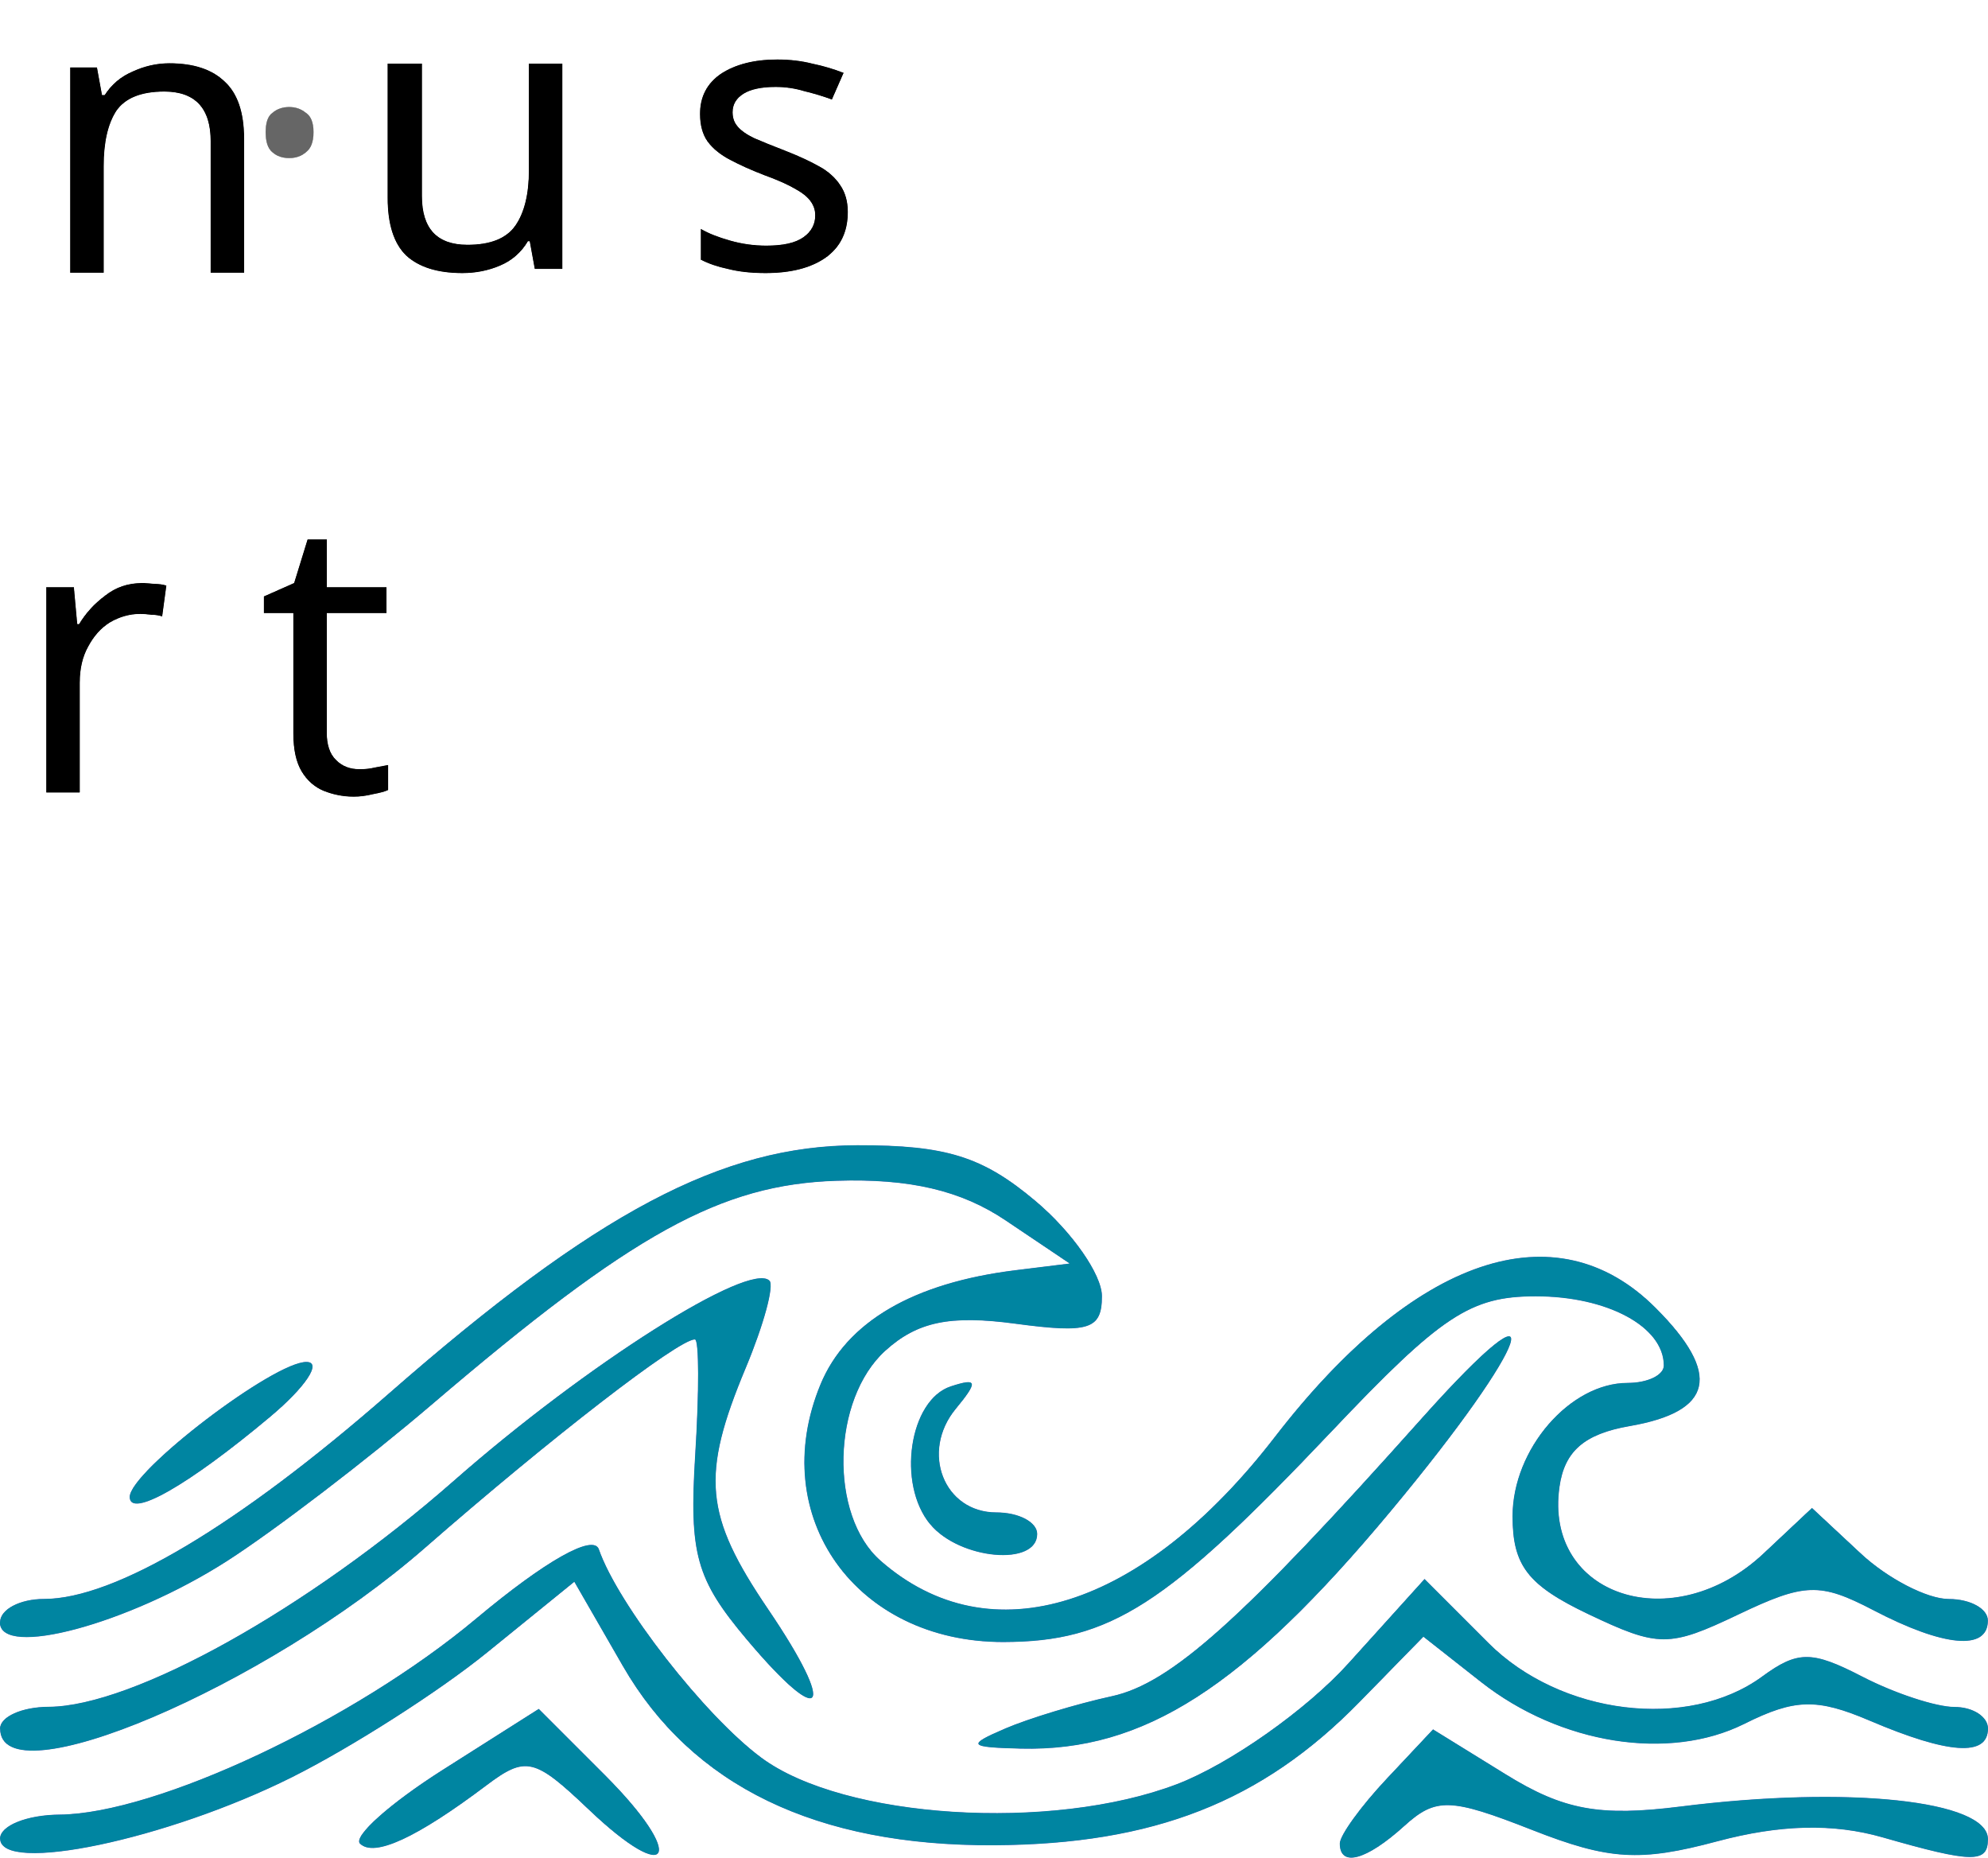
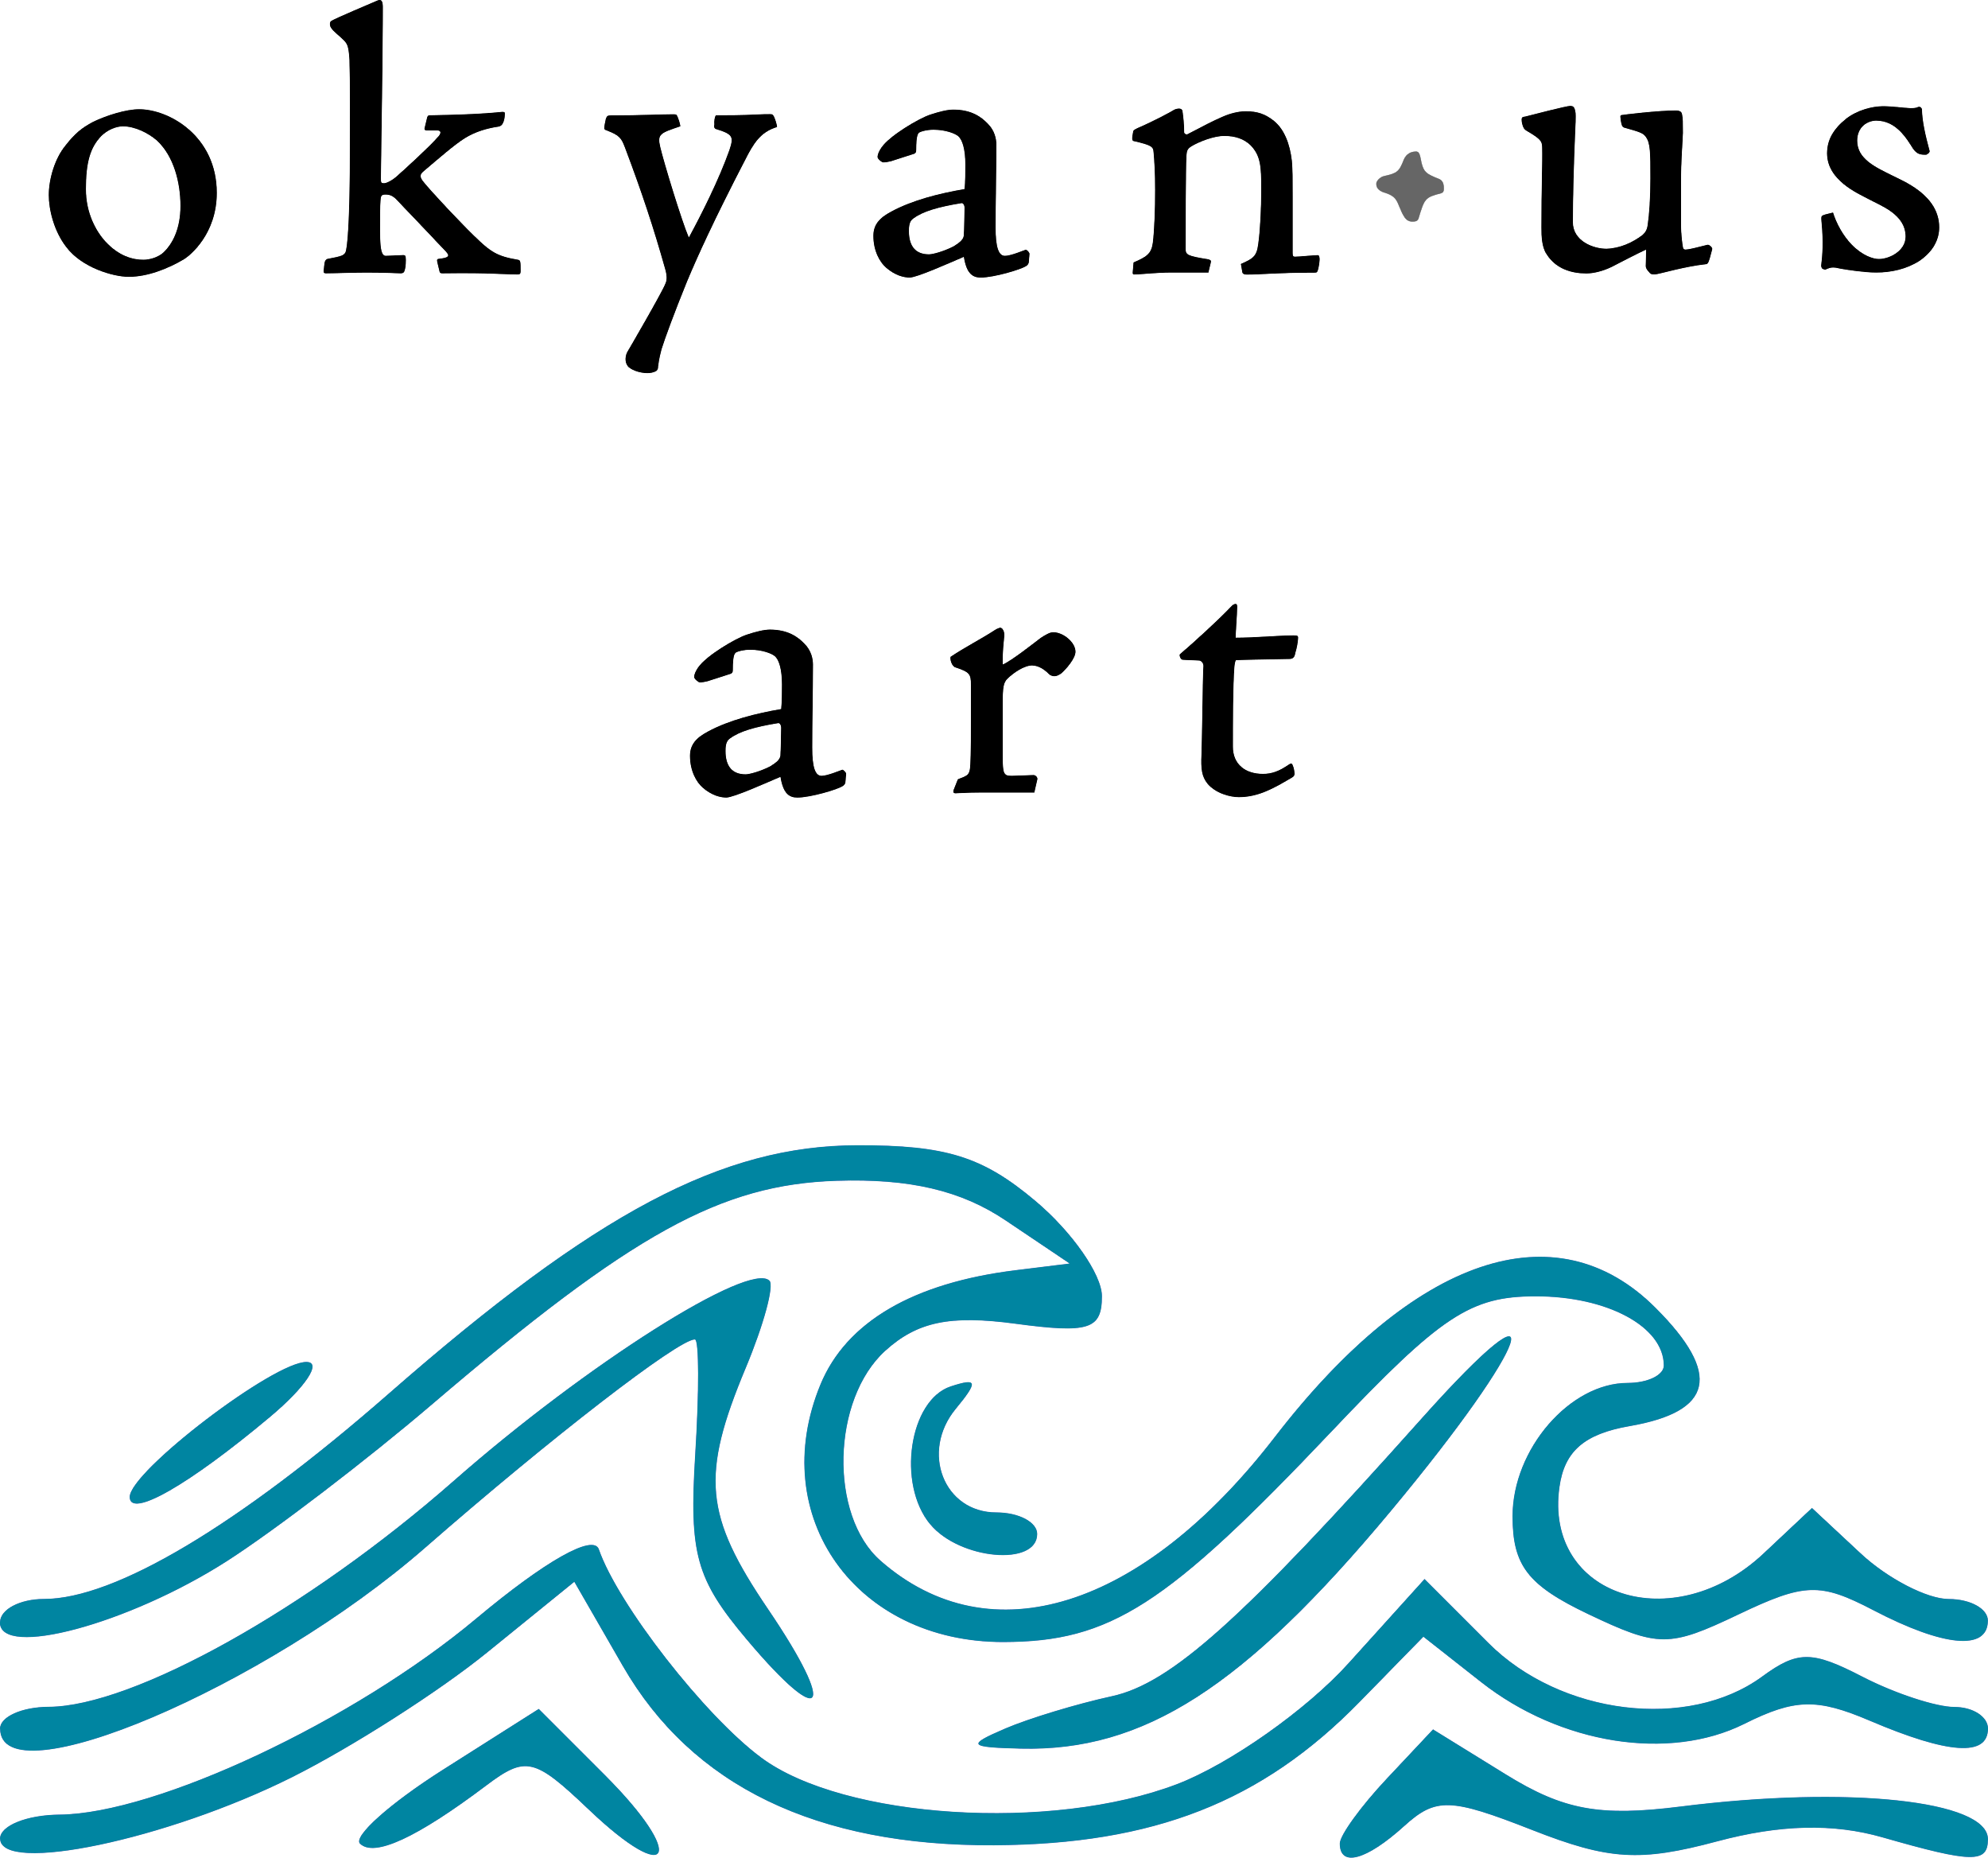
- <svg xmlns="http://www.w3.org/2000/svg" width="37mm" height="34.567mm" viewBox="0 0 37 34.567" version="1.1" id="svg1" xml:space="preserve">
+ <svg xmlns="http://www.w3.org/2000/svg" width="60mm" height="56.054mm" viewBox="0 0 60 56.054" version="1.1" id="svg1" xml:space="preserve">
  <defs id="defs1">
    <filter style="color-interpolation-filters:sRGB" id="filter22" x="-0.001" y="-0.004" width="1.002" height="1.007">
      <feColorMatrix in="SourceGraphic" type="hueRotate" values="280" result="colormatrix1" id="feColorMatrix19" />
      <feColorMatrix type="matrix" values="0.5 0 0.5 0 0 0 1 0 0 0 0.5 0 0.5 0 0 0 0 0 1 0 " result="colormatrix2" id="feColorMatrix20" />
      <feColorMatrix type="hueRotate" values="100" result="colormatrix3" id="feColorMatrix21" />
      <feBlend in2="colormatrix3" mode="normal" result="blend1" id="feBlend21" />
      <feColorMatrix type="matrix" values="2.5 -0.75 -0.75 0 0 -0.75 2.5 -0.75 0 0 -0.75 -0.75 2.5 0 0 0 0 0 1 0 " result="colormatrix4" id="feColorMatrix22" />
      <feComposite in="colormatrix4" in2="blend1" operator="arithmetic" k2="0" result="composite1" id="feComposite22" k1="0" k3="0" k4="0" />
      <feBlend in2="blend1" mode="normal" result="fbSourceGraphic" id="feBlend22" />
      <feColorMatrix result="fbSourceGraphicAlpha" in="fbSourceGraphic" values="0 0 0 -1 0 0 0 0 -1 0 0 0 0 -1 0 0 0 0 1 0" id="feColorMatrix160" />
      <feConvolveMatrix id="feConvolveMatrix160" in="fbSourceGraphic" bias="0" divisor="0" targetX="1" targetY="1" result="result10" kernelMatrix="0 100 0 100 -405 100 0 100 0 " order="3 3" />
      <feColorMatrix id="feColorMatrix161" values="0 0 0 0 0 0 0 0 0 0 0 0 0 0 0 -0.21 -0.72 -0.07 1 0 " in="result10" type="matrix" result="result2" />
      <feGaussianBlur id="feGaussianBlur161" result="result11" stdDeviation="0.01" />
      <feDiffuseLighting id="feDiffuseLighting161" surfaceScale="15" result="result1" diffuseConstant="0.5" in="result11" lighting-color="#ffffff">
        <feDistantLight id="feDistantLight161" elevation="10" azimuth="225" />
      </feDiffuseLighting>
      <feComposite id="feComposite161" in2="fbSourceGraphic" in="result1" k3="0.5" k2="1" operator="arithmetic" result="result9" k1="0" k4="0" />
      <feColorMatrix id="feColorMatrix162" in="result9" type="saturate" result="result13" values="0" />
      <feComponentTransfer id="feComponentTransfer162" result="component1" in="result13">
        <feFuncR id="feFuncR162" tableValues="0 1 1" type="discrete" />
        <feFuncG id="feFuncG162" tableValues="0 1 1" type="discrete" />
        <feFuncB id="feFuncB162" tableValues="0 1 1" type="discrete" />
      </feComponentTransfer>
      <feBlend id="feBlend162" in2="fbSourceGraphic" mode="normal" result="result14" />
      <feComposite id="feComposite162" in2="fbSourceGraphic" in="result14" operator="in" result="fbSourceGraphic" />
    </filter>
    <filter style="color-interpolation-filters:sRGB" id="filter17" x="0" y="0" width="1" height="1">
      <feColorMatrix type="luminanceToAlpha" result="result2" id="feColorMatrix16" />
      <feComposite in2="SourceGraphic" operator="arithmetic" in="result2" k3="2" result="result4" id="feComposite16" k1="0" k2="0" k4="0" />
      <feBlend in="result4" mode="multiply" result="result3" in2="result2" id="feBlend16" />
      <feComposite in2="SourceGraphic" operator="in" in="result3" id="feComposite17" />
    </filter>
    <filter style="color-interpolation-filters:sRGB" id="filter17-7" x="0" y="0" width="1" height="1">
      <feColorMatrix type="luminanceToAlpha" result="result2" id="feColorMatrix16-5" />
      <feComposite in2="SourceGraphic" operator="arithmetic" in="result2" k3="2" result="result4" id="feComposite16-3" k1="0" k2="0" k4="0" />
      <feBlend in="result4" mode="multiply" result="result3" in2="result2" id="feBlend16-5" />
      <feComposite in2="SourceGraphic" operator="in" in="result3" id="feComposite17-6" />
    </filter>
  </defs>
-   <g id="layer1" transform="translate(-23.92411,-199.3346)">
+   <g id="layer1" transform="translate(-23.92411,-199.3344)">
    <text xml:space="preserve" style="font-style:normal;font-variant:normal;font-weight:normal;font-stretch:normal;font-size:7.154px;font-family:'Adobe Jenson Pro';-inkscape-font-specification:'Adobe Jenson Pro, Normal';font-variant-ligatures:normal;font-variant-caps:normal;font-variant-numeric:normal;font-variant-east-asian:normal;letter-spacing:1.587px;fill:#800080;fill-opacity:1;stroke:none;stroke-width:0.1" x="41.524" y="221.794" id="text188" transform="scale(1.001574,0.9984283)">
      <tspan x="41.524" y="221.794" style="font-style:normal;font-variant:normal;font-weight:normal;font-stretch:normal;font-size:7.154px;font-family:'Adobe Jenson Pro';-inkscape-font-specification:'Adobe Jenson Pro, Normal';font-variant-ligatures:normal;font-variant-caps:normal;font-variant-numeric:normal;font-variant-east-asian:normal;text-align:center;letter-spacing:1.587px;text-anchor:middle;fill:#4d4d4d;fill-opacity:1;stroke:none;stroke-width:0.1" id="tspan188" />
    </text>
-     <g id="g13" transform="translate(13.89614,-12.55302)" style="filter:url(#filter17)">
-       <g id="g12">
-         <path d="m 10.028,246.099 c 0,-0.241 0.498,-0.442 1.106,-0.447 1.804,-0.016 5.484,-1.746 7.754,-3.646 1.289,-1.079 2.185,-1.584 2.287,-1.29 0.357,1.027 1.973,3.099 3.024,3.877 1.536,1.138 5.4,1.383 7.736,0.491 0.974,-0.372 2.408,-1.382 3.188,-2.246 l 1.418,-1.57 1.191,1.191 c 1.341,1.341 3.713,1.632 5.09,0.625 0.664,-0.486 0.927,-0.486 1.867,0 0.601,0.311 1.374,0.565 1.717,0.565 0.343,0 0.623,0.181 0.623,0.402 0,0.53 -0.733,0.482 -2.201,-0.144 -0.985,-0.42 -1.396,-0.41 -2.335,0.059 -1.405,0.701 -3.428,0.379 -4.901,-0.779 l -1.072,-0.843 -1.186,1.213 c -1.82,1.862 -3.834,2.651 -6.805,2.667 -3.305,0.018 -5.625,-1.103 -6.912,-3.339 l -0.9,-1.563 -1.624,1.317 c -0.893,0.725 -2.529,1.769 -3.635,2.322 -2.323,1.16 -5.429,1.811 -5.429,1.137 z m 6.699,0.095 c -0.134,-0.134 0.56,-0.753 1.542,-1.376 l 1.786,-1.133 1.238,1.238 c 1.515,1.515 1.229,2.102 -0.31,0.635 -1.01,-0.961 -1.169,-0.999 -1.906,-0.444 -1.296,0.976 -2.089,1.34 -2.35,1.079 z m 18.236,-0.004 c 0,-0.152 0.391,-0.692 0.868,-1.2 l 0.868,-0.924 1.355,0.837 c 1.075,0.665 1.746,0.788 3.254,0.598 3.113,-0.392 5.72,-0.115 5.72,0.608 0,0.452 -0.291,0.448 -1.961,-0.031 -0.92,-0.264 -1.905,-0.24 -3.08,0.074 -1.439,0.385 -2.015,0.349 -3.444,-0.212 -1.523,-0.598 -1.79,-0.606 -2.378,-0.074 -0.707,0.64 -1.202,0.774 -1.202,0.324 z m -24.935,-2.138 c 0,-0.221 0.407,-0.404 0.905,-0.406 1.571,-0.006 4.832,-1.826 7.541,-4.206 2.465,-2.166 5.506,-4.092 5.876,-3.723 0.092,0.092 -0.106,0.823 -0.441,1.624 -0.838,2.006 -0.77,2.741 0.417,4.49 1.295,1.909 1.034,2.269 -0.405,0.559 -0.94,-1.117 -1.07,-1.586 -0.955,-3.436 0.074,-1.178 0.071,-2.142 -0.005,-2.142 -0.309,9.1e-4 -2.679,1.832 -5.02,3.877 -2.969,2.594 -7.912,4.694 -7.912,3.362 z m 18.701,9.1e-4 c 0.442,-0.19 1.338,-0.462 1.991,-0.604 1.101,-0.239 2.421,-1.422 5.761,-5.162 2.529,-2.831 2.073,-1.449 -0.567,1.719 -2.736,3.283 -4.597,4.477 -6.891,4.42 -0.975,-0.024 -1.008,-0.066 -0.293,-0.373 z m -18.701,-1.98 c 0,-0.239 0.369,-0.434 0.82,-0.434 1.316,0 3.61,-1.367 6.419,-3.824 3.854,-3.372 6.197,-4.613 8.716,-4.618 1.655,-0.003 2.334,0.209 3.318,1.037 0.681,0.573 1.237,1.37 1.237,1.772 0,0.621 -0.243,0.698 -1.618,0.513 -1.211,-0.162 -1.818,-0.036 -2.413,0.503 -0.998,0.903 -1.049,3.063 -0.091,3.904 2.038,1.789 4.867,0.902 7.339,-2.302 2.594,-3.362 5.233,-4.257 7.087,-2.402 1.233,1.233 1.08,1.932 -0.483,2.203 -0.841,0.146 -1.211,0.466 -1.305,1.128 -0.29,2.037 2.112,2.822 3.796,1.24 l 0.902,-0.847 0.909,0.847 c 0.5,0.466 1.237,0.847 1.638,0.847 0.401,0 0.728,0.181 0.728,0.402 0,0.568 -0.818,0.495 -2.129,-0.189 -0.997,-0.52 -1.279,-0.512 -2.514,0.077 -1.293,0.617 -1.488,0.616 -2.798,-0.007 -1.124,-0.536 -1.408,-0.903 -1.408,-1.822 0,-1.247 1.067,-2.482 2.143,-2.482 0.37,0 0.672,-0.145 0.672,-0.322 0,-0.721 -1.047,-1.287 -2.382,-1.287 -1.216,0 -1.755,0.357 -3.799,2.514 -3.079,3.248 -4.119,3.915 -6.109,3.919 -2.753,0.004 -4.42,-2.345 -3.405,-4.797 0.481,-1.161 1.725,-1.889 3.631,-2.124 l 1.005,-0.124 -1.19,-0.8 c -0.828,-0.557 -1.782,-0.781 -3.139,-0.738 -2.162,0.068 -3.805,0.975 -7.536,4.161 -1.217,1.039 -2.936,2.352 -3.821,2.919 -1.825,1.168 -4.223,1.813 -4.223,1.135 z m 17.312,-1.82 c -0.625,-0.753 -0.391,-2.316 0.384,-2.57 0.499,-0.163 0.515,-0.09 0.094,0.42 -0.661,0.801 -0.221,1.926 0.754,1.926 0.419,0 0.761,0.181 0.761,0.402 0,0.61 -1.445,0.481 -1.992,-0.179 z m -14.899,-0.511 c 3.1e-5,-0.475 2.695,-2.53 3.296,-2.513 0.288,0.007 -0.019,0.469 -0.682,1.025 -1.522,1.275 -2.614,1.897 -2.614,1.488 z" style="fill:#0069ff;fill-opacity:1;stroke-width:1" id="path7" />
-         <g id="g11" style="fill:#000000">
-           <text xml:space="preserve" style="font-style:normal;font-variant:normal;font-weight:normal;font-stretch:normal;font-size:7.154px;font-family:'Adobe Jenson Pro';-inkscape-font-specification:'Adobe Jenson Pro, Normal';font-variant-ligatures:normal;font-variant-caps:normal;font-variant-numeric:normal;font-variant-east-asian:normal;letter-spacing:1.587px;fill:#000000;fill-opacity:1;stroke:none;stroke-width:0.1" x="28.396" y="226.993" id="text7" transform="scale(1.001574,0.9984283)">
-             <tspan x="29.19" y="226.993" style="font-style:normal;font-variant:normal;font-weight:normal;font-stretch:normal;font-size:7.154px;font-family:'Adobe Jenson Pro';-inkscape-font-specification:'Adobe Jenson Pro, Normal';font-variant-ligatures:normal;font-variant-caps:normal;font-variant-numeric:normal;font-variant-east-asian:normal;text-align:center;letter-spacing:1.587px;text-anchor:middle;fill:#000000;fill-opacity:1;stroke:none;stroke-width:0.1" id="tspan7">art</tspan>
-           </text>
-           <g id="g10" transform="translate(-0.5291673)" style="fill:#000000">
-             <text xml:space="preserve" style="font-style:normal;font-variant:normal;font-weight:normal;font-stretch:normal;font-size:7.154px;font-family:'Adobe Jenson Pro';-inkscape-font-specification:'Adobe Jenson Pro, Normal';font-variant-ligatures:normal;font-variant-caps:normal;font-variant-numeric:normal;font-variant-east-asian:normal;letter-spacing:1.587px;fill:#000000;fill-opacity:1;stroke:none;stroke-width:0.1" x="23.187" y="217.303" id="text8" transform="scale(1.001574,0.9984283)">
-               <tspan x="23.981" y="217.303" style="font-style:normal;font-variant:normal;font-weight:normal;font-stretch:normal;font-size:7.154px;font-family:'Adobe Jenson Pro';-inkscape-font-specification:'Adobe Jenson Pro, Normal';font-variant-ligatures:normal;font-variant-caps:normal;font-variant-numeric:normal;font-variant-east-asian:normal;text-align:center;letter-spacing:1.587px;text-anchor:middle;fill:#000000;fill-opacity:1;stroke:none;stroke-width:0.1" id="tspan8">okyan</tspan>
-             </text>
-             <text xml:space="preserve" style="font-style:normal;font-variant:normal;font-weight:normal;font-stretch:normal;font-size:7.154px;font-family:'Adobe Jenson Pro';-inkscape-font-specification:'Adobe Jenson Pro, Normal';font-variant-ligatures:normal;font-variant-caps:normal;font-variant-numeric:normal;font-variant-east-asian:normal;letter-spacing:1.587px;fill:#999999;fill-opacity:1;stroke:none;stroke-width:0.1" x="36.74" y="217.212" id="text9" transform="scale(1.001574,0.9984283)">
-               <tspan x="37.534" y="217.212" style="font-style:normal;font-variant:normal;font-weight:normal;font-stretch:normal;font-size:7.154px;font-family:'Adobe Jenson Pro';-inkscape-font-specification:'Adobe Jenson Pro, Normal';font-variant-ligatures:normal;font-variant-caps:normal;font-variant-numeric:normal;font-variant-east-asian:normal;text-align:center;letter-spacing:1.587px;text-anchor:middle;fill:#999999;fill-opacity:1;stroke:none;stroke-width:0.1" id="tspan9">·</tspan>
-             </text>
-             <text xml:space="preserve" style="font-style:normal;font-variant:normal;font-weight:normal;font-stretch:normal;font-size:7.154px;font-family:'Adobe Jenson Pro';-inkscape-font-specification:'Adobe Jenson Pro, Normal';font-variant-ligatures:normal;font-variant-caps:normal;font-variant-numeric:normal;font-variant-east-asian:normal;letter-spacing:1.587px;fill:#000000;fill-opacity:1;stroke:none;stroke-width:0.1" x="42.715" y="217.233" id="text10" transform="scale(1.001574,0.9984283)">
-               <tspan x="43.509" y="217.233" style="font-style:normal;font-variant:normal;font-weight:normal;font-stretch:normal;font-size:7.154px;font-family:'Adobe Jenson Pro';-inkscape-font-specification:'Adobe Jenson Pro, Normal';font-variant-ligatures:normal;font-variant-caps:normal;font-variant-numeric:normal;font-variant-east-asian:normal;text-align:center;letter-spacing:1.587px;text-anchor:middle;fill:#000000;fill-opacity:1;stroke:none;stroke-width:0.1" id="tspan10">us</tspan>
-             </text>
+     <g id="g408" transform="matrix(1.621622,0,0,1.621622,-14.87174,-123.9106)">
+       <path d="m 23.924,233.546 c 0,-0.241 0.498,-0.442 1.106,-0.447 1.804,-0.016 5.484,-1.746 7.754,-3.646 1.289,-1.079 2.185,-1.584 2.287,-1.29 0.357,1.027 1.973,3.099 3.024,3.877 1.536,1.138 5.4,1.383 7.736,0.491 0.974,-0.372 2.408,-1.382 3.188,-2.246 l 1.418,-1.57 1.191,1.191 c 1.341,1.341 3.713,1.632 5.09,0.625 0.664,-0.486 0.927,-0.486 1.867,0 0.601,0.311 1.374,0.565 1.717,0.565 0.343,0 0.623,0.181 0.623,0.402 0,0.53 -0.733,0.482 -2.201,-0.144 -0.985,-0.42 -1.396,-0.41 -2.335,0.059 -1.405,0.701 -3.428,0.379 -4.901,-0.779 l -1.072,-0.843 -1.186,1.213 c -1.82,1.862 -3.834,2.651 -6.805,2.667 -3.305,0.018 -5.625,-1.103 -6.912,-3.339 l -0.9,-1.563 -1.624,1.317 c -0.893,0.725 -2.529,1.769 -3.635,2.322 -2.323,1.16 -5.429,1.811 -5.429,1.137 z m 6.699,0.095 c -0.134,-0.134 0.56,-0.753 1.542,-1.376 l 1.786,-1.133 1.238,1.238 c 1.515,1.515 1.229,2.102 -0.31,0.635 -1.01,-0.961 -1.169,-0.999 -1.906,-0.444 -1.296,0.976 -2.089,1.34 -2.35,1.079 z m 18.236,-0.004 c 0,-0.152 0.391,-0.692 0.868,-1.2 l 0.868,-0.924 1.355,0.837 c 1.075,0.665 1.746,0.788 3.254,0.598 3.113,-0.392 5.72,-0.115 5.72,0.608 0,0.452 -0.291,0.448 -1.961,-0.031 -0.92,-0.264 -1.905,-0.24 -3.08,0.074 -1.439,0.385 -2.015,0.349 -3.444,-0.212 -1.523,-0.598 -1.79,-0.606 -2.378,-0.074 -0.707,0.64 -1.202,0.774 -1.202,0.324 z M 23.924,231.499 c 0,-0.221 0.407,-0.404 0.905,-0.406 1.571,-0.006 4.832,-1.826 7.541,-4.206 2.465,-2.166 5.506,-4.092 5.876,-3.723 0.092,0.092 -0.106,0.823 -0.441,1.624 -0.838,2.006 -0.77,2.741 0.417,4.49 1.295,1.909 1.034,2.269 -0.405,0.559 -0.94,-1.117 -1.07,-1.586 -0.955,-3.436 0.074,-1.178 0.071,-2.142 -0.005,-2.142 -0.309,9.1e-4 -2.679,1.832 -5.02,3.877 -2.969,2.594 -7.912,4.694 -7.912,3.362 z m 18.701,9.1e-4 c 0.442,-0.19 1.338,-0.462 1.991,-0.604 1.101,-0.239 2.421,-1.422 5.761,-5.162 2.529,-2.831 2.073,-1.449 -0.567,1.719 -2.736,3.283 -4.597,4.477 -6.891,4.42 -0.975,-0.024 -1.008,-0.066 -0.293,-0.373 z m -18.701,-1.98 c 0,-0.239 0.369,-0.434 0.82,-0.434 1.316,0 3.61,-1.367 6.419,-3.824 3.854,-3.372 6.197,-4.613 8.716,-4.618 1.655,-0.003 2.334,0.209 3.318,1.037 0.681,0.573 1.237,1.37 1.237,1.772 0,0.621 -0.243,0.698 -1.618,0.513 -1.211,-0.162 -1.818,-0.036 -2.413,0.503 -0.998,0.903 -1.049,3.063 -0.091,3.904 2.038,1.789 4.867,0.902 7.339,-2.302 2.594,-3.362 5.233,-4.257 7.087,-2.402 1.233,1.233 1.08,1.932 -0.483,2.203 -0.841,0.146 -1.211,0.466 -1.305,1.128 -0.29,2.037 2.112,2.822 3.796,1.24 l 0.902,-0.847 0.909,0.847 c 0.5,0.466 1.237,0.847 1.638,0.847 0.401,0 0.728,0.181 0.728,0.402 0,0.568 -0.818,0.495 -2.129,-0.189 -0.997,-0.52 -1.279,-0.512 -2.514,0.077 -1.293,0.617 -1.488,0.616 -2.798,-0.007 -1.124,-0.536 -1.408,-0.903 -1.408,-1.822 0,-1.247 1.067,-2.482 2.143,-2.482 0.37,0 0.672,-0.145 0.672,-0.322 0,-0.721 -1.047,-1.287 -2.382,-1.287 -1.216,0 -1.755,0.357 -3.799,2.514 -3.079,3.248 -4.119,3.915 -6.109,3.919 -2.753,0.004 -4.42,-2.345 -3.405,-4.797 0.481,-1.161 1.725,-1.889 3.631,-2.124 l 1.005,-0.124 -1.19,-0.8 c -0.828,-0.557 -1.782,-0.781 -3.139,-0.738 -2.162,0.068 -3.805,0.975 -7.536,4.161 -1.217,1.039 -2.936,2.352 -3.821,2.919 -1.825,1.168 -4.223,1.813 -4.223,1.135 z m 17.312,-1.82 c -0.625,-0.753 -0.391,-2.316 0.384,-2.57 0.499,-0.163 0.515,-0.09 0.094,0.42 -0.661,0.801 -0.221,1.926 0.754,1.926 0.419,0 0.761,0.181 0.761,0.402 0,0.61 -1.445,0.481 -1.992,-0.179 z M 26.337,227.189 c 3.1e-5,-0.475 2.695,-2.53 3.296,-2.513 0.288,0.007 -0.019,0.469 -0.682,1.025 -1.522,1.275 -2.614,1.897 -2.614,1.488 z" style="fill:#0069ff;fill-opacity:1;stroke-width:1;filter:url(#filter17)" id="path7" />
+       <g id="g11" style="fill:#000000;filter:url(#filter17)" transform="translate(13.89614,-12.55302)">
+         <g aria-label="art" transform="scale(1.001574,0.9984283)" id="text7" style="font-size:7.154px;font-family:'Adobe Jenson Pro';-inkscape-font-specification:'Adobe Jenson Pro, Normal';letter-spacing:1.587px;stroke-width:0.1">
+           <path d="m 23.582,224.783 c 0.043,-0.014 0.05,-0.036 0.05,-0.086 0,-0.25 0.029,-0.293 0.057,-0.315 0.043,-0.021 0.136,-0.05 0.265,-0.05 0.222,0 0.401,0.071 0.458,0.122 0.072,0.064 0.129,0.236 0.129,0.522 0,0.136 0,0.322 -0.014,0.458 -0.465,0.079 -0.973,0.207 -1.366,0.422 -0.215,0.114 -0.329,0.243 -0.329,0.451 0,0.286 0.122,0.494 0.236,0.594 0.172,0.15 0.336,0.186 0.444,0.186 0.143,-0.007 0.687,-0.25 1.002,-0.386 0.05,0.315 0.165,0.386 0.315,0.386 0.243,0 0.751,-0.15 0.844,-0.215 0.029,-0.014 0.043,-0.043 0.05,-0.064 l 0.014,-0.165 c 0,-0.029 -0.05,-0.079 -0.072,-0.079 -0.043,0.014 -0.279,0.114 -0.386,0.114 -0.114,0 -0.172,-0.15 -0.172,-0.529 0,-0.479 0.014,-1.016 0.014,-1.545 0,-0.1 -0.029,-0.258 -0.157,-0.386 -0.122,-0.129 -0.308,-0.265 -0.644,-0.265 -0.107,0 -0.258,0.036 -0.429,0.093 -0.215,0.071 -0.758,0.393 -0.909,0.615 -0.043,0.064 -0.072,0.122 -0.072,0.179 0,0.036 0.079,0.1 0.107,0.1 0.043,0 0.086,-0.007 0.143,-0.021 z m 0.286,1.867 c -0.25,0 -0.372,-0.15 -0.372,-0.436 0,-0.15 0.036,-0.2 0.093,-0.236 0.165,-0.122 0.444,-0.207 0.887,-0.279 0.021,0 0.05,0.029 0.05,0.086 0,0.114 -0.007,0.429 -0.014,0.522 -0.014,0.079 -0.086,0.129 -0.186,0.193 -0.179,0.093 -0.386,0.15 -0.458,0.15 z" style="text-align:center;text-anchor:middle" id="path364" />
+           <path d="m 27.731,226.943 c -0.014,0.043 0,0.064 0.036,0.064 0.05,0 0.229,-0.014 0.458,-0.014 h 1.009 l 0.057,-0.25 c 0.007,-0.036 -0.036,-0.079 -0.072,-0.079 l -0.408,0.014 c -0.086,0 -0.114,-0.014 -0.136,-0.057 -0.021,-0.043 -0.029,-0.129 -0.029,-0.322 v -0.923 c 0,-0.351 0.014,-0.436 0.093,-0.508 0.107,-0.107 0.308,-0.243 0.451,-0.243 0.129,0 0.25,0.093 0.308,0.157 0.029,0.029 0.072,0.043 0.107,0.043 0.043,0 0.086,-0.021 0.136,-0.057 0.079,-0.071 0.258,-0.272 0.258,-0.401 0,-0.179 -0.229,-0.365 -0.415,-0.365 -0.072,0 -0.157,0.057 -0.236,0.107 -0.093,0.071 -0.544,0.429 -0.701,0.494 -0.007,-0.186 0.014,-0.365 0.029,-0.529 0.007,-0.093 -0.036,-0.15 -0.072,-0.157 -0.014,0 -0.057,0.014 -0.093,0.036 -0.236,0.157 -0.572,0.329 -0.837,0.508 -0.014,0.057 0.029,0.186 0.093,0.2 0.258,0.086 0.286,0.122 0.286,0.322 v 0.651 c 0,0.637 -0.007,0.844 -0.021,0.93 -0.021,0.1 -0.05,0.114 -0.222,0.179 z" style="text-align:center;text-anchor:middle" id="path366" />
+           <path d="m 32.974,223.474 c -0.021,0 -0.057,0.014 -0.093,0.057 -0.186,0.2 -0.672,0.651 -0.944,0.88 -0.021,0.021 0.014,0.107 0.05,0.107 0.057,0.007 0.2,0.007 0.3,0.014 0.05,0 0.086,0.05 0.086,0.1 -0.014,0.2 -0.021,1.202 -0.036,1.645 -0.014,0.279 0.007,0.415 0.107,0.544 0.157,0.193 0.436,0.258 0.587,0.258 0.365,0 0.651,-0.165 0.966,-0.351 0.057,-0.029 0.072,-0.05 0.072,-0.086 0,-0.05 -0.014,-0.122 -0.036,-0.165 -0.014,-0.036 -0.036,-0.036 -0.086,0 -0.157,0.107 -0.293,0.165 -0.465,0.165 -0.322,0 -0.558,-0.172 -0.558,-0.508 0,-0.401 0,-1.145 0.029,-1.502 0.014,-0.093 0.021,-0.107 0.036,-0.107 0.415,-0.014 0.758,-0.014 0.973,-0.021 0.064,0 0.107,-0.014 0.122,-0.114 0.029,-0.093 0.043,-0.179 0.05,-0.25 0.007,-0.071 0,-0.079 -0.086,-0.079 -0.258,0 -0.715,0.043 -1.073,0.043 0,-0.071 0.029,-0.465 0.029,-0.572 0,-0.036 -0.007,-0.057 -0.029,-0.057 z" style="text-align:center;text-anchor:middle" id="path368" />
+         </g>
+         <g id="g10" transform="translate(-0.5291673)" style="fill:#000000">
+           <g aria-label="okyan" transform="scale(1.001574,0.9984283)" id="text8" style="font-size:7.154px;font-family:'Adobe Jenson Pro';-inkscape-font-specification:'Adobe Jenson Pro, Normal';letter-spacing:1.587px;stroke-width:0.1">
+             <path d="m 13.126,214.255 c -0.243,0 -0.608,0.114 -0.858,0.236 -0.215,0.114 -0.343,0.222 -0.515,0.444 -0.193,0.236 -0.308,0.615 -0.308,0.923 0,0.265 0.093,0.672 0.329,0.973 0.286,0.379 0.866,0.551 1.159,0.551 0.343,0 0.715,-0.143 1.03,-0.329 0.114,-0.071 0.608,-0.472 0.608,-1.238 0,-1.059 -0.887,-1.56 -1.445,-1.56 z m -0.308,0.322 c 0.236,0 0.479,0.129 0.63,0.258 0.322,0.293 0.444,0.794 0.444,1.223 0,0.422 -0.143,0.701 -0.315,0.866 -0.107,0.1 -0.272,0.136 -0.372,0.136 -0.193,0 -0.451,-0.064 -0.708,-0.343 -0.165,-0.186 -0.358,-0.515 -0.358,-0.973 0,-0.494 0.079,-0.773 0.286,-0.987 0.122,-0.122 0.286,-0.179 0.393,-0.179 z" style="text-align:center;text-anchor:middle" id="path371" />
+             <path d="m 16.552,217.274 c 0,0.036 0.014,0.043 0.05,0.043 0.143,0 0.465,-0.014 0.751,-0.014 0.393,0 0.579,0.014 0.63,0.014 0.036,0 0.057,-0.007 0.072,-0.036 0.021,-0.057 0.029,-0.107 0.029,-0.215 0,-0.071 -0.007,-0.093 -0.05,-0.093 -0.064,0 -0.258,0.014 -0.322,0.014 -0.072,0 -0.107,-0.086 -0.107,-0.451 0,-0.343 0,-0.458 0.007,-0.565 0.007,-0.1 0.014,-0.122 0.093,-0.122 0.079,0 0.136,0.021 0.215,0.107 0.358,0.372 0.637,0.672 0.909,0.959 0.072,0.079 0.05,0.107 -0.143,0.129 -0.029,0.007 -0.036,0.014 -0.007,0.122 l 0.029,0.122 c 0.007,0.021 0.021,0.029 0.057,0.029 0.494,-0.007 0.758,0 0.959,0.007 0.165,0.007 0.365,0.014 0.429,0.014 0.043,0 0.064,-0.007 0.064,-0.064 0,-0.179 0,-0.207 -0.057,-0.215 -0.379,-0.064 -0.501,-0.143 -0.808,-0.444 -0.272,-0.265 -0.794,-0.823 -0.937,-1.002 -0.079,-0.093 -0.072,-0.143 0,-0.2 0.286,-0.243 0.572,-0.494 0.765,-0.615 0.193,-0.122 0.422,-0.186 0.622,-0.215 0.057,-0.007 0.086,-0.057 0.1,-0.1 0.021,-0.064 0.021,-0.114 0.021,-0.15 0,-0.021 -0.007,-0.029 -0.05,-0.029 -0.408,0.043 -0.937,0.057 -1.345,0.064 -0.036,0 -0.05,0.021 -0.057,0.064 l -0.043,0.179 c -0.007,0.029 0.014,0.043 0.043,0.043 0.043,0 0.079,0 0.193,0 0.064,0 0.079,0.036 0.029,0.1 -0.136,0.165 -0.658,0.644 -0.773,0.744 -0.086,0.079 -0.193,0.136 -0.243,0.136 -0.05,0 -0.057,-0.007 -0.057,-0.093 l 0.029,-2.089 c 0.007,-0.737 0.007,-1.009 0.007,-1.102 0,-0.114 -0.029,-0.15 -0.1,-0.122 -0.093,0.043 -0.801,0.336 -0.866,0.386 -0.029,0.021 -0.029,0.1 0.014,0.143 0.029,0.05 0.122,0.114 0.229,0.222 0.064,0.064 0.086,0.122 0.1,0.365 0.014,0.444 0.007,1.123 0.007,1.753 0,0.944 -0.029,1.602 -0.072,1.796 -0.021,0.086 -0.072,0.1 -0.336,0.15 -0.036,0.007 -0.057,0.036 -0.064,0.086 z" style="text-align:center;text-anchor:middle" id="path373" />
+             <path d="m 23.813,214.541 c -0.007,0.036 -0.007,0.071 0.029,0.086 0.329,0.1 0.329,0.15 0.25,0.393 -0.193,0.544 -0.508,1.173 -0.751,1.624 -0.129,-0.3 -0.458,-1.381 -0.529,-1.681 -0.057,-0.243 -0.007,-0.258 0.372,-0.386 0,-0.05 -0.043,-0.172 -0.064,-0.207 -0.007,-0.014 -0.021,-0.021 -0.064,-0.021 -0.265,0 -0.594,0.021 -1.152,0.021 -0.072,0 -0.086,0.007 -0.107,0.064 -0.021,0.107 -0.029,0.136 -0.029,0.157 -0.007,0.036 0.007,0.05 0.05,0.064 0.236,0.093 0.265,0.136 0.336,0.322 0.315,0.837 0.529,1.488 0.744,2.253 0.036,0.122 0.036,0.215 0.007,0.272 -0.05,0.143 -0.672,1.216 -0.715,1.288 -0.043,0.1 -0.036,0.207 0.029,0.272 0.079,0.071 0.229,0.114 0.351,0.114 0.05,0 0.114,-0.007 0.172,-0.043 0.029,-0.029 0.029,-0.057 0.029,-0.079 0.007,-0.043 0.014,-0.136 0.064,-0.322 0.064,-0.207 0.243,-0.694 0.472,-1.259 0.193,-0.465 0.508,-1.159 1.073,-2.253 0.165,-0.329 0.293,-0.537 0.601,-0.63 0.007,-0.021 -0.043,-0.193 -0.072,-0.222 -0.014,-0.021 -0.029,-0.021 -0.072,-0.021 -0.036,0 -0.122,0 -0.272,0.007 -0.207,0.014 -0.572,0.014 -0.723,0.014 -0.021,0.029 -0.036,0.107 -0.029,0.172 z" style="text-align:center;text-anchor:middle" id="path375" />
+             <path d="m 27.518,215.092 c 0.043,-0.014 0.05,-0.036 0.05,-0.086 0,-0.25 0.029,-0.293 0.057,-0.315 0.043,-0.021 0.136,-0.05 0.265,-0.05 0.222,0 0.401,0.071 0.458,0.122 0.072,0.064 0.129,0.236 0.129,0.522 0,0.136 0,0.322 -0.014,0.458 -0.465,0.079 -0.973,0.207 -1.366,0.422 -0.215,0.114 -0.329,0.243 -0.329,0.451 0,0.286 0.122,0.494 0.236,0.594 0.172,0.15 0.336,0.186 0.444,0.186 0.143,-0.007 0.687,-0.25 1.002,-0.386 0.05,0.315 0.165,0.386 0.315,0.386 0.243,0 0.751,-0.15 0.844,-0.215 0.029,-0.014 0.043,-0.043 0.05,-0.064 l 0.014,-0.165 c 0,-0.029 -0.05,-0.079 -0.072,-0.079 -0.043,0.014 -0.279,0.114 -0.386,0.114 -0.114,0 -0.172,-0.15 -0.172,-0.529 0,-0.479 0.014,-1.016 0.014,-1.545 0,-0.1 -0.029,-0.258 -0.157,-0.386 -0.122,-0.129 -0.308,-0.265 -0.644,-0.265 -0.107,0 -0.258,0.036 -0.429,0.093 -0.215,0.071 -0.758,0.393 -0.909,0.615 -0.043,0.064 -0.072,0.122 -0.072,0.179 0,0.036 0.079,0.1 0.107,0.1 0.043,0 0.086,-0.007 0.143,-0.021 z m 0.286,1.867 c -0.25,0 -0.372,-0.15 -0.372,-0.436 0,-0.15 0.036,-0.2 0.093,-0.236 0.165,-0.122 0.444,-0.207 0.887,-0.279 0.021,0 0.05,0.029 0.05,0.086 0,0.114 -0.007,0.429 -0.014,0.522 -0.014,0.079 -0.086,0.129 -0.186,0.193 -0.179,0.093 -0.386,0.15 -0.458,0.15 z" style="text-align:center;text-anchor:middle" id="path377" />
+             <path d="m 31.588,217.288 c -0.007,0.036 0.007,0.05 0.021,0.05 0.15,0 0.393,-0.036 0.708,-0.036 h 0.68 l 0.043,-0.179 c 0.014,-0.043 0,-0.057 -0.043,-0.071 -0.401,-0.064 -0.422,-0.086 -0.422,-0.193 0,-0.393 0,-1.452 0.014,-1.731 0.007,-0.093 0.014,-0.129 0.093,-0.179 0.143,-0.086 0.415,-0.193 0.608,-0.193 0.207,0 0.365,0.057 0.486,0.172 0.186,0.193 0.2,0.386 0.2,0.816 0,0.365 -0.021,0.78 -0.057,1.03 -0.029,0.222 -0.093,0.265 -0.322,0.365 l 0.029,0.165 c 0.014,0.029 0.043,0.036 0.086,0.036 0.293,0 0.544,-0.036 1.252,-0.036 0.036,0 0.05,0 0.064,-0.036 0.014,-0.029 0.036,-0.157 0.036,-0.215 0,-0.05 -0.014,-0.079 -0.036,-0.079 -0.143,0.007 -0.358,0.029 -0.422,0.029 -0.029,0 -0.043,-0.007 -0.043,-0.064 0,-0.193 0,-0.508 0,-1.044 0,-0.315 0,-0.515 -0.014,-0.672 -0.036,-0.322 -0.143,-0.601 -0.343,-0.758 -0.157,-0.122 -0.3,-0.172 -0.515,-0.172 -0.143,0 -0.3,0.043 -0.429,0.1 -0.2,0.086 -0.343,0.165 -0.658,0.329 -0.029,0.007 -0.057,-0.014 -0.057,-0.036 0,-0.129 -0.014,-0.279 -0.029,-0.379 0,-0.043 -0.029,-0.064 -0.064,-0.064 -0.036,0 -0.072,0.007 -0.107,0.029 -0.057,0.036 -0.358,0.2 -0.672,0.336 -0.057,0.029 -0.079,0.043 -0.079,0.064 -0.029,0.143 -0.021,0.165 0.007,0.179 0.343,0.079 0.365,0.107 0.372,0.207 0.014,0.143 0.029,0.393 0.029,0.701 0,0.351 -0.014,0.758 -0.043,0.987 -0.029,0.207 -0.114,0.258 -0.358,0.365 z" style="text-align:center;text-anchor:middle" id="path379" />
+           </g>
+           <g aria-label="·" transform="scale(1.001574,0.9984283)" id="text9" style="font-size:7.154px;font-family:'Adobe Jenson Pro';-inkscape-font-specification:'Adobe Jenson Pro, Normal';letter-spacing:1.587px;fill:#999999;stroke-width:0.1">
+             <path d="m 36.851,215.044 c -0.1,0 -0.179,0.05 -0.222,0.143 -0.093,0.236 -0.122,0.258 -0.372,0.315 -0.064,0.014 -0.143,0.086 -0.143,0.143 0,0.079 0.043,0.122 0.122,0.157 0.165,0.05 0.229,0.093 0.279,0.207 0.1,0.243 0.143,0.343 0.272,0.343 0.079,0 0.1,-0.021 0.114,-0.057 0.114,-0.379 0.122,-0.393 0.422,-0.472 0.036,-0.014 0.05,-0.036 0.05,-0.086 0,-0.122 -0.043,-0.165 -0.1,-0.186 -0.236,-0.093 -0.272,-0.129 -0.315,-0.293 -0.029,-0.143 -0.036,-0.215 -0.107,-0.215 z" style="text-align:center;text-anchor:middle" id="path382" />
+           </g>
+           <g aria-label="us" transform="scale(1.001574,0.9984283)" id="text10" style="font-size:7.154px;font-family:'Adobe Jenson Pro';-inkscape-font-specification:'Adobe Jenson Pro, Normal';letter-spacing:1.587px;stroke-width:0.1">
+             <path d="m 39.725,214.192 c -0.079,0 -0.73,0.172 -0.844,0.2 -0.064,0.007 -0.072,0.021 -0.064,0.1 0.021,0.114 0.05,0.143 0.086,0.165 0.265,0.157 0.293,0.193 0.293,0.322 0.007,0.25 -0.014,0.751 -0.014,1.481 0,0.165 0.007,0.365 0.093,0.494 0.172,0.279 0.465,0.365 0.744,0.365 0.136,0 0.308,-0.043 0.472,-0.122 0.193,-0.1 0.465,-0.243 0.637,-0.322 l -0.007,0.3 c 0,0.05 0.021,0.071 0.064,0.122 0.029,0.043 0.072,0.043 0.136,0.036 0.122,-0.021 0.529,-0.143 0.916,-0.186 0.043,0 0.057,-0.021 0.122,-0.279 0.014,-0.036 -0.064,-0.1 -0.093,-0.086 -0.165,0.043 -0.343,0.086 -0.379,0.086 -0.043,0.007 -0.064,0 -0.072,-0.043 -0.007,-0.043 -0.036,-0.207 -0.036,-0.451 v -0.723 c 0,-0.472 0.029,-0.73 0.036,-0.951 0,-0.215 0,-0.265 -0.014,-0.336 -0.007,-0.057 -0.036,-0.086 -0.122,-0.086 -0.329,0 -0.98,0.079 -1.009,0.086 -0.021,0.007 -0.021,0.014 -0.021,0.036 0,0.021 0.014,0.122 0.029,0.157 0.007,0.021 0.021,0.043 0.064,0.05 0.25,0.071 0.329,0.093 0.379,0.165 0.086,0.114 0.086,0.293 0.086,0.773 0,0.372 -0.021,0.665 -0.05,0.866 -0.014,0.1 -0.043,0.136 -0.093,0.186 -0.186,0.143 -0.422,0.25 -0.672,0.258 -0.243,0 -0.622,-0.143 -0.622,-0.494 0,-0.472 0.021,-1.152 0.036,-1.509 0.014,-0.315 0.021,-0.472 0.014,-0.529 -0.014,-0.086 -0.029,-0.129 -0.093,-0.129 z" style="text-align:center;text-anchor:middle" id="path385" />
+             <path d="m 46.578,216.46 c 0,-0.608 -0.672,-0.866 -0.88,-0.973 -0.315,-0.157 -0.644,-0.308 -0.644,-0.644 0,-0.265 0.2,-0.372 0.351,-0.372 0.372,0 0.565,0.336 0.687,0.529 0.072,0.093 0.122,0.107 0.236,0.107 0.021,0 0.079,-0.043 0.072,-0.071 -0.079,-0.293 -0.136,-0.544 -0.143,-0.765 0,-0.014 0,-0.029 -0.021,-0.05 -0.021,-0.014 -0.036,-0.014 -0.057,-0.007 -0.021,0.014 -0.064,0.021 -0.136,0.021 -0.157,-0.007 -0.322,-0.036 -0.515,-0.036 -0.193,0 -0.479,0.071 -0.687,0.236 -0.236,0.193 -0.351,0.393 -0.351,0.644 0,0.501 0.565,0.744 0.765,0.851 0.236,0.129 0.694,0.286 0.694,0.701 0,0.265 -0.3,0.415 -0.494,0.415 -0.107,0 -0.308,-0.064 -0.508,-0.272 -0.157,-0.165 -0.279,-0.386 -0.343,-0.594 -0.129,0.029 -0.172,0.043 -0.2,0.057 -0.021,0.014 -0.021,0.036 -0.021,0.064 0.029,0.3 0.036,0.565 0,0.844 -0.007,0.036 0,0.064 0.021,0.086 0.029,0.014 0.057,0.021 0.064,0.014 0.107,-0.05 0.15,-0.043 0.279,-0.014 0.114,0.021 0.444,0.071 0.658,0.071 0.279,0 0.565,-0.064 0.801,-0.215 0.265,-0.179 0.372,-0.408 0.372,-0.63 z" style="text-align:center;text-anchor:middle" id="path387" />
          </g>
        </g>
      </g>
    </g>
  </g>
</svg>
